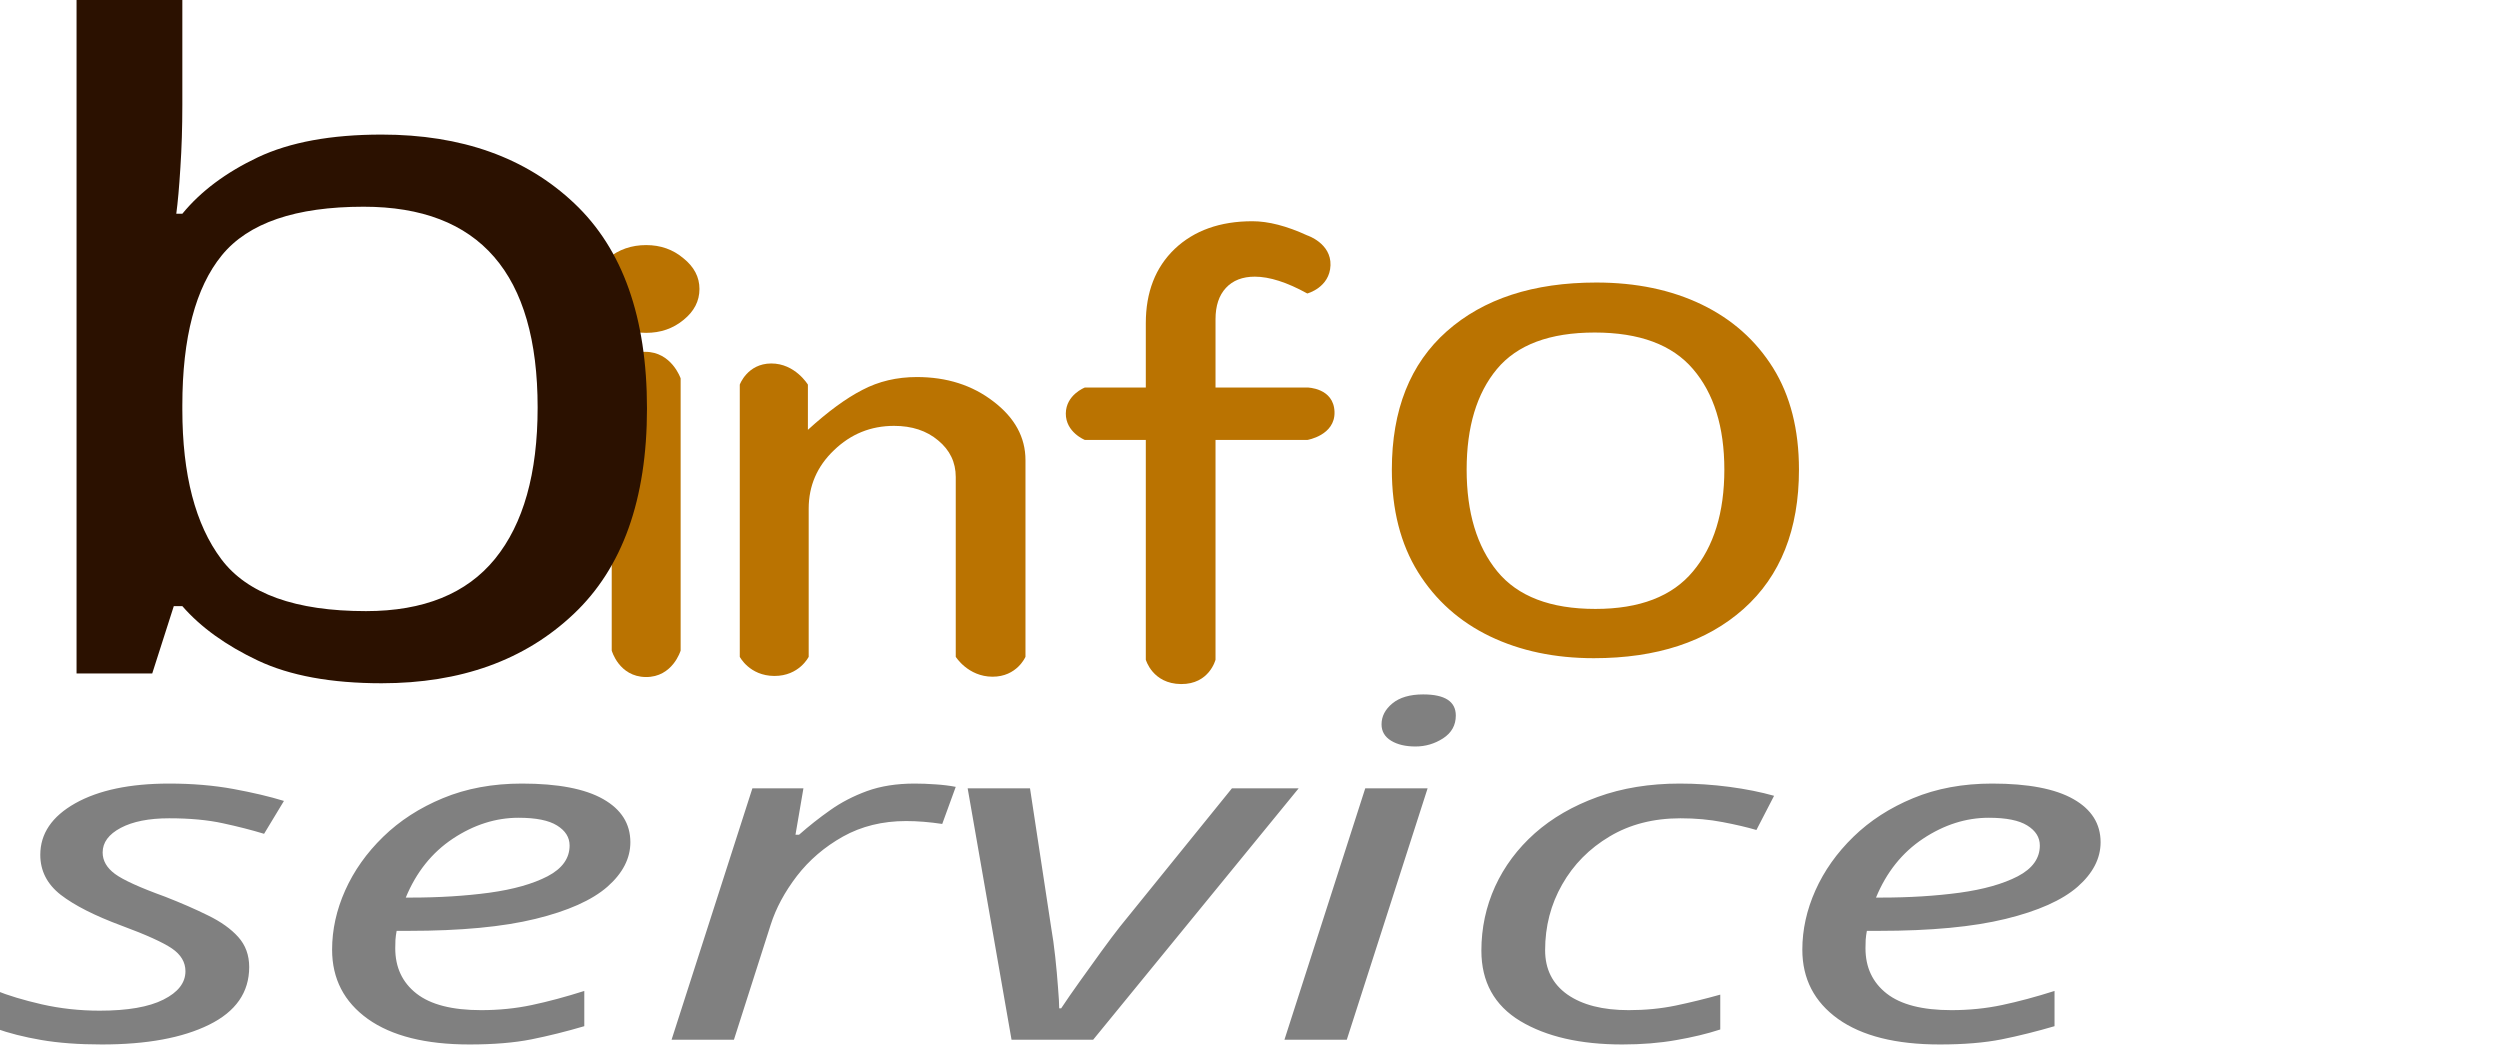
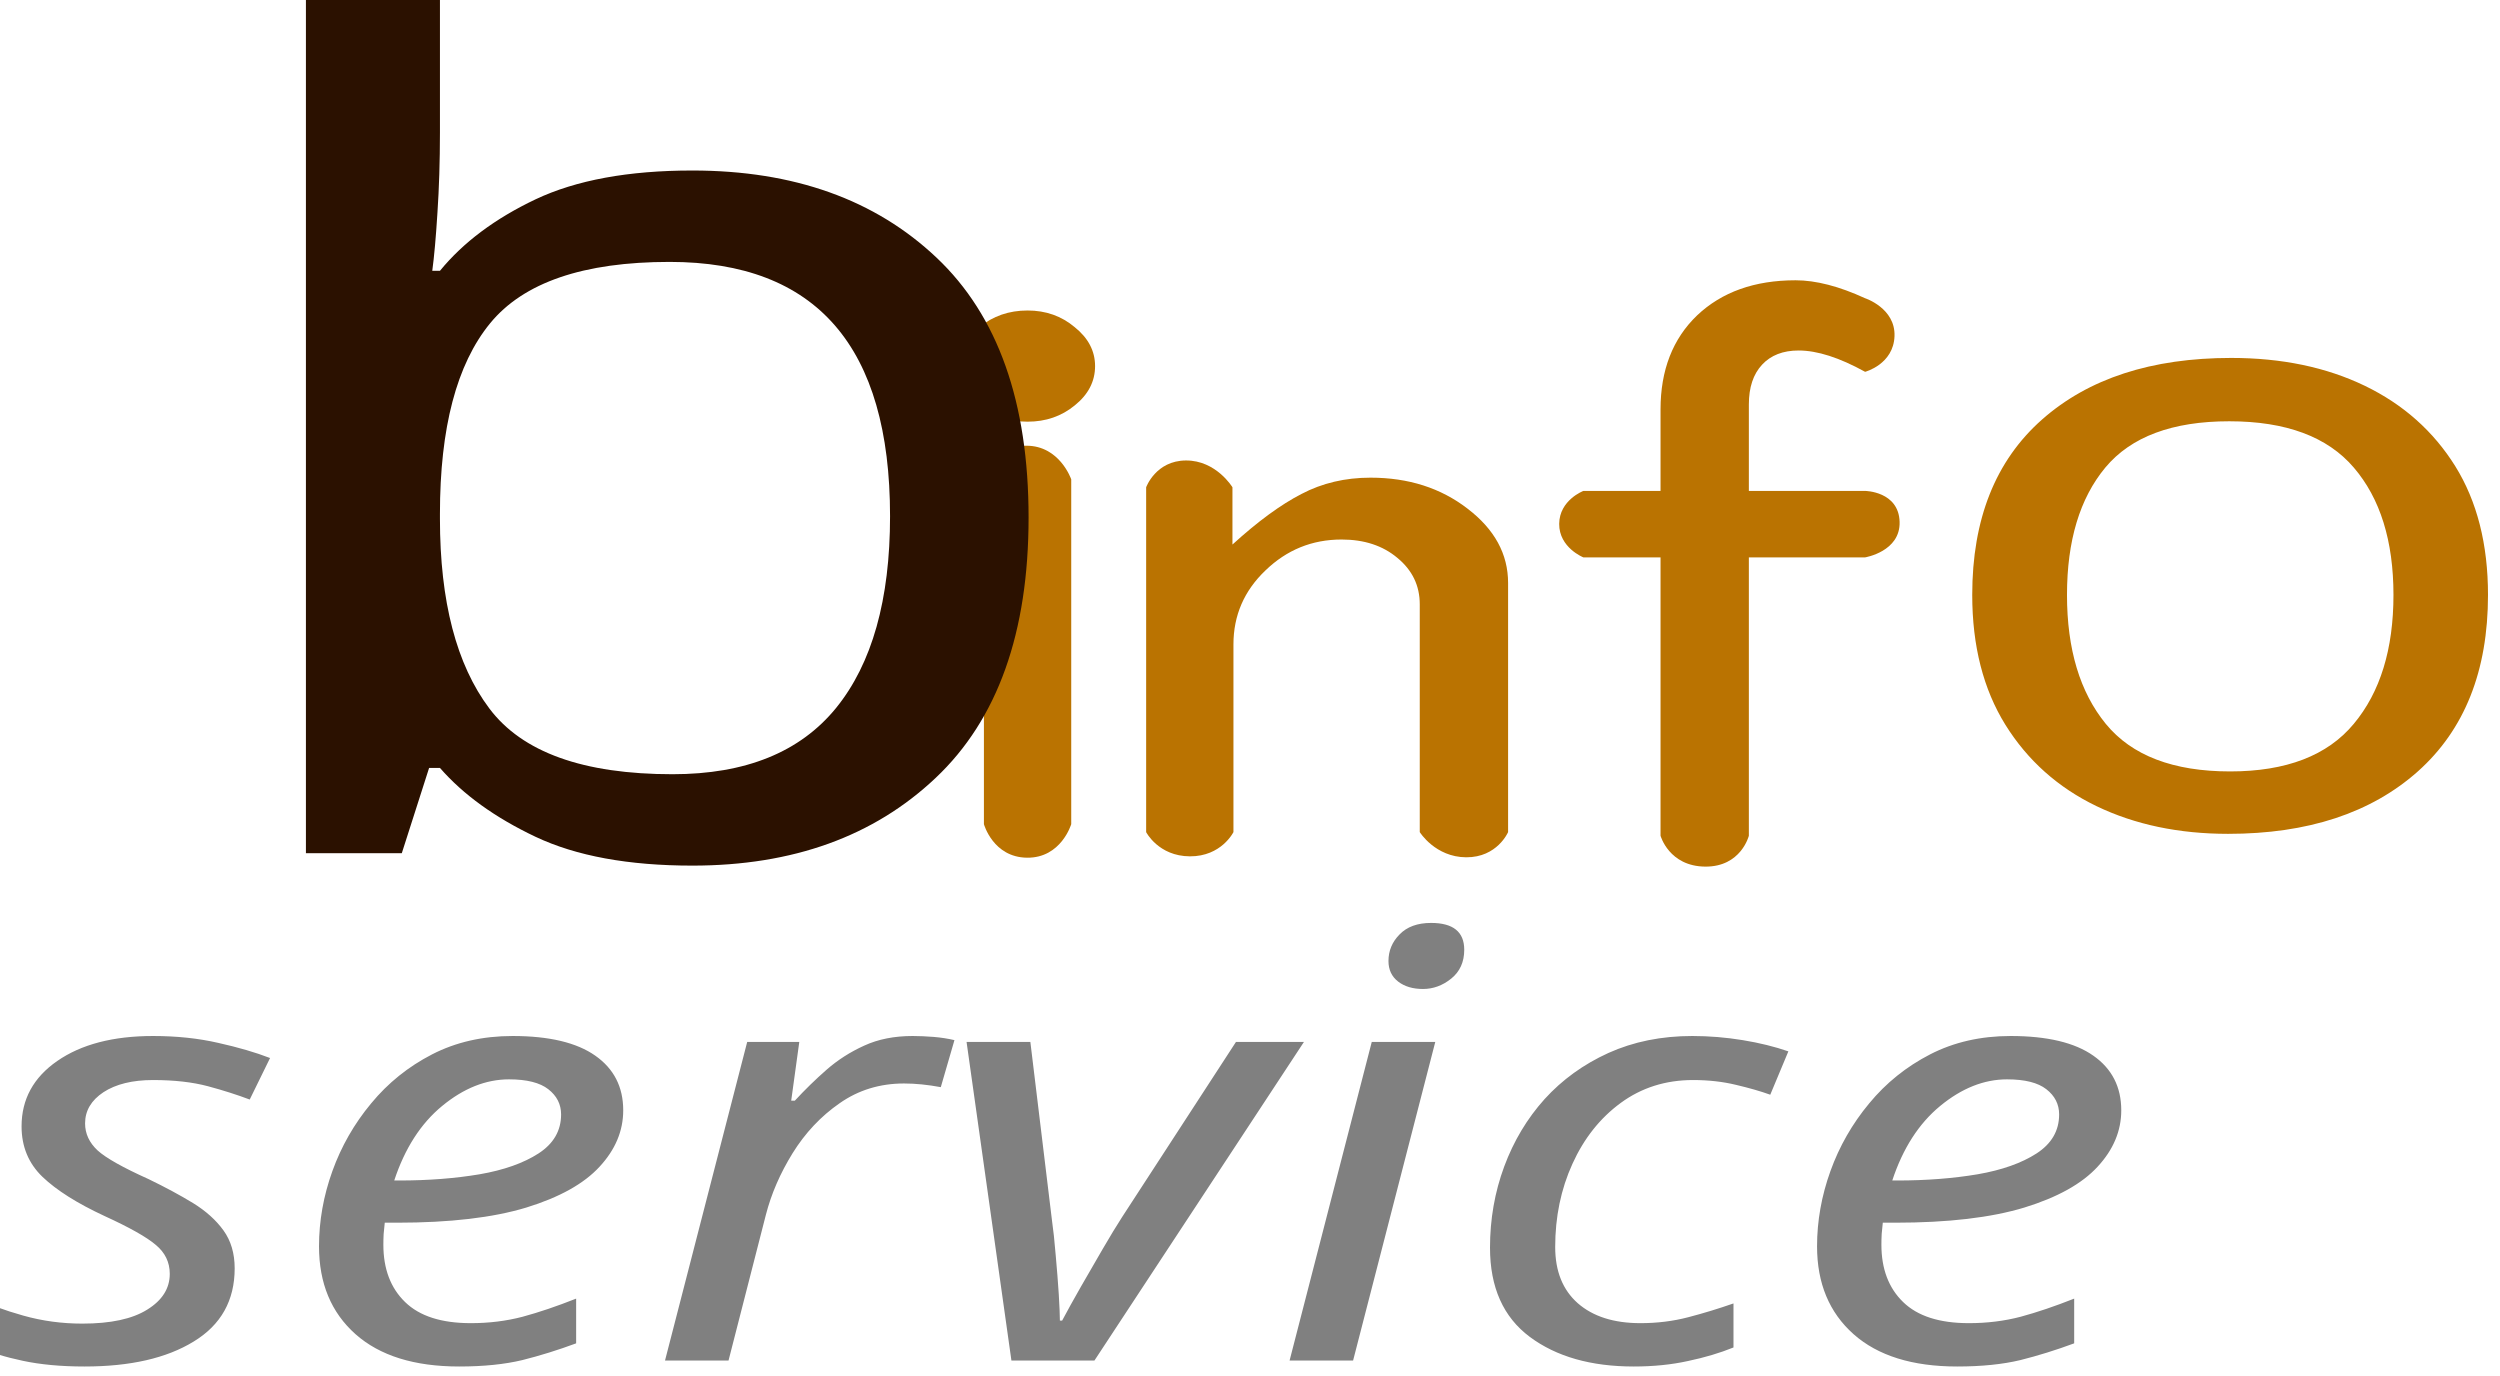
- <svg xmlns="http://www.w3.org/2000/svg" width="241.73" height="101.177" id="svg6180" version="1.0">
-   <defs id="defs6182">
+ <svg xmlns="http://www.w3.org/2000/svg" width="154.537" height="85.02" id="svg6256" version="1.0">
+   <defs id="defs6258">
    </defs>
-   <g id="layer1" transform="translate(-107.2431,-77.45129)">
-     <g id="g6144" transform="translate(75.18955,-165.0809)">
-       <g transform="translate(-325.921,62.58421)" id="g2649">
-         <path id="path2635" d="m 415.223,207.889 c 0,-1.148 0.517,-2.137 1.55,-2.967 1.033,-0.851 2.26,-1.276 3.681,-1.276 1.395,4e-5 2.596,0.425 3.603,1.276 1.033,0.829 1.55,1.818 1.55,2.967 -2e-5,1.17 -0.517,2.169 -1.55,2.999 -1.007,0.829 -2.208,1.244 -3.603,1.244 -1.421,3e-5 -2.648,-0.415 -3.681,-1.244 -1.033,-0.829 -1.55,-1.829 -1.55,-2.999 m 1.899,8.645 c 0,0 0.71,-2.568 3.243,-2.568 2.549,0 3.422,2.568 3.422,2.568 l 0,26.317 c 0,0 -0.764,2.59 -3.373,2.56 -2.591,-0.029 -3.291,-2.56 -3.291,-2.56 l 0,-26.317" style="font-style:normal;font-variant:normal;font-weight:normal;font-stretch:normal;font-size:72px;line-height:125%;font-family:'Tw Cen MT';-inkscape-font-specification:'Tw Cen MT';text-align:start;writing-mode:lr-tb;text-anchor:start;fill:#ba7301;fill-opacity:1;stroke:none;stroke-width:1px;stroke-linecap:butt;stroke-linejoin:miter;stroke-opacity:1" />
-         <path id="path2637" d="m 429.505,243.456 0,-26.317 c 0,0 0.731,-2.034 3.034,-2.046 2.315,-0.012 3.553,2.046 3.553,2.046 l 0,4.37 c 1.937,-1.765 3.694,-3.052 5.269,-3.86 1.576,-0.829 3.332,-1.244 5.269,-1.244 2.893,3e-5 5.36,0.787 7.4,2.361 2.066,1.574 3.1,3.466 3.1,5.678 l 0,19.012 c 0,0 -0.821,1.936 -3.196,1.924 -2.363,-0.012 -3.546,-1.924 -3.546,-1.924 l 0,-17.385 c -3e-5,-1.425 -0.568,-2.605 -1.705,-3.541 -1.111,-0.936 -2.531,-1.404 -4.262,-1.404 -2.247,2e-5 -4.184,0.787 -5.812,2.361 -1.627,1.552 -2.441,3.435 -2.441,5.646 l 0,14.323 c 0,0 -0.913,1.863 -3.325,1.851 -2.4,-0.012 -3.339,-1.851 -3.339,-1.851" style="font-style:normal;font-variant:normal;font-weight:normal;font-stretch:normal;font-size:72px;line-height:125%;font-family:'Tw Cen MT';-inkscape-font-specification:'Tw Cen MT';text-align:start;writing-mode:lr-tb;text-anchor:start;fill:#ba7301;fill-opacity:1;stroke:none;stroke-width:1px;stroke-linecap:butt;stroke-linejoin:miter;stroke-opacity:1" />
-         <path id="path2639" d="m 484.379,202.711 c 0,0 2.317,0.755 2.244,2.888 -0.074,2.157 -2.244,2.727 -2.244,2.727 -1.963,-1.085 -3.655,-1.627 -5.076,-1.627 -1.188,4e-5 -2.118,0.362 -2.79,1.085 -0.672,0.723 -1.007,1.733 -1.007,3.03 l 0,6.603 8.873,0 c 0,0 2.564,0.024 2.633,2.361 0.067,2.268 -2.633,2.711 -2.633,2.711 l -8.873,0 0,21.245 c 0,0 -0.593,2.381 -3.333,2.357 -2.765,-0.025 -3.408,-2.357 -3.408,-2.357 l 0,-21.245 -5.889,0 c 0,0 -1.861,-0.74 -1.846,-2.558 0.015,-1.818 1.846,-2.514 1.846,-2.514 l 5.889,0 0,-6.22 c -10e-6,-2.999 0.93,-5.391 2.79,-7.177 1.886,-1.786 4.391,-2.68 7.517,-2.68 1.55,4e-5 3.319,0.457 5.308,1.372" style="font-style:normal;font-variant:normal;font-weight:normal;font-stretch:normal;font-size:72px;line-height:125%;font-family:'Tw Cen MT';-inkscape-font-specification:'Tw Cen MT';text-align:start;writing-mode:lr-tb;text-anchor:start;fill:#ba7301;fill-opacity:1;stroke:none;stroke-width:1px;stroke-linecap:butt;stroke-linejoin:miter;stroke-opacity:1" />
-         <text xml:space="preserve" style="font-style:normal;font-variant:normal;font-weight:normal;font-stretch:normal;font-size:72px;line-height:125%;font-family:'Tw Cen MT';-inkscape-font-specification:'Tw Cen MT';text-align:start;writing-mode:lr-tb;text-anchor:start;fill:#ba7301;fill-opacity:1;stroke:none;stroke-width:1px;stroke-linecap:butt;stroke-linejoin:miter;stroke-opacity:1" x="442.977" y="267.736" id="text2641" transform="scale(1.102086,0.9073698)">
-           <tspan id="tspan2643" x="442.977" y="267.736" style="font-style:normal;font-variant:normal;font-weight:normal;font-stretch:normal;font-size:72px;line-height:125%;font-family:'Tw Cen MT';-inkscape-font-specification:'Tw Cen MT';text-align:start;writing-mode:lr-tb;text-anchor:start;fill:#ba7301;fill-opacity:1">o</tspan>
+   <g id="layer1" transform="translate(-56.32399,-36.6778)">
+     <g id="g4159">
+       <g id="g2672" transform="matrix(0.8099048,0,0,0.8099048,-253.3971,-117.2982)">
+         <g transform="translate(40.38966,10.16818)" id="g2674">
+           <path id="path2676" d="m 415.223,207.889 c 0,-1.148 0.517,-2.137 1.55,-2.967 1.033,-0.851 2.26,-1.276 3.681,-1.276 1.395,4e-5 2.596,0.425 3.603,1.276 1.033,0.829 1.55,1.818 1.55,2.967 -2e-5,1.17 -0.517,2.169 -1.55,2.999 -1.007,0.829 -2.208,1.244 -3.603,1.244 -1.421,3e-5 -2.648,-0.415 -3.681,-1.244 -1.033,-0.829 -1.55,-1.829 -1.55,-2.999 m 1.899,8.645 c 0,0 0.71,-2.568 3.243,-2.568 2.549,0 3.422,2.568 3.422,2.568 l 0,26.317 c 0,0 -0.764,2.59 -3.373,2.56 -2.591,-0.029 -3.291,-2.56 -3.291,-2.56 l 0,-26.317" style="font-style:normal;font-variant:normal;font-weight:normal;font-stretch:normal;font-size:72px;line-height:125%;font-family:'Tw Cen MT';-inkscape-font-specification:'Tw Cen MT';text-align:start;writing-mode:lr-tb;text-anchor:start;fill:#ba7301;fill-opacity:1;stroke:none;stroke-width:1px;stroke-linecap:butt;stroke-linejoin:miter;stroke-opacity:1" />
+           <path id="path2678" d="m 429.505,243.456 0,-26.317 c 0,0 0.731,-2.034 3.034,-2.046 2.315,-0.012 3.553,2.046 3.553,2.046 l 0,4.37 c 1.937,-1.765 3.694,-3.052 5.269,-3.86 1.576,-0.829 3.332,-1.244 5.269,-1.244 2.893,3e-5 5.36,0.787 7.4,2.361 2.066,1.574 3.1,3.466 3.1,5.678 l 0,19.012 c 0,0 -0.821,1.936 -3.196,1.924 -2.363,-0.012 -3.546,-1.924 -3.546,-1.924 l 0,-17.385 c -3e-5,-1.425 -0.568,-2.605 -1.705,-3.541 -1.111,-0.936 -2.531,-1.404 -4.262,-1.404 -2.247,2e-5 -4.184,0.787 -5.812,2.361 -1.627,1.552 -2.441,3.435 -2.441,5.646 l 0,14.323 c 0,0 -0.913,1.863 -3.325,1.851 -2.4,-0.012 -3.339,-1.851 -3.339,-1.851" style="font-style:normal;font-variant:normal;font-weight:normal;font-stretch:normal;font-size:72px;line-height:125%;font-family:'Tw Cen MT';-inkscape-font-specification:'Tw Cen MT';text-align:start;writing-mode:lr-tb;text-anchor:start;fill:#ba7301;fill-opacity:1;stroke:none;stroke-width:1px;stroke-linecap:butt;stroke-linejoin:miter;stroke-opacity:1" />
+           <path id="path2680" d="m 484.379,202.711 c 0,0 2.317,0.755 2.244,2.888 -0.074,2.157 -2.244,2.727 -2.244,2.727 -1.963,-1.085 -3.655,-1.627 -5.076,-1.627 -1.188,4e-5 -2.118,0.362 -2.79,1.085 -0.672,0.723 -1.007,1.733 -1.007,3.03 l 0,6.603 8.873,0 c 0,0 2.564,0.024 2.633,2.361 0.067,2.268 -2.633,2.711 -2.633,2.711 l -8.873,0 0,21.245 c 0,0 -0.593,2.381 -3.333,2.357 -2.765,-0.025 -3.408,-2.357 -3.408,-2.357 l 0,-21.245 -5.889,0 c 0,0 -1.861,-0.74 -1.846,-2.558 0.015,-1.818 1.846,-2.514 1.846,-2.514 l 5.889,0 0,-6.22 c -10e-6,-2.999 0.93,-5.391 2.79,-7.177 1.886,-1.786 4.391,-2.68 7.517,-2.68 1.55,4e-5 3.319,0.457 5.308,1.372" style="font-style:normal;font-variant:normal;font-weight:normal;font-stretch:normal;font-size:72px;line-height:125%;font-family:'Tw Cen MT';-inkscape-font-specification:'Tw Cen MT';text-align:start;writing-mode:lr-tb;text-anchor:start;fill:#ba7301;fill-opacity:1;stroke:none;stroke-width:1px;stroke-linecap:butt;stroke-linejoin:miter;stroke-opacity:1" />
+           <text xml:space="preserve" style="font-style:normal;font-variant:normal;font-weight:normal;font-stretch:normal;font-size:72px;line-height:125%;font-family:'Tw Cen MT';-inkscape-font-specification:'Tw Cen MT';text-align:start;writing-mode:lr-tb;text-anchor:start;fill:#ba7301;fill-opacity:1;stroke:none;stroke-width:1px;stroke-linecap:butt;stroke-linejoin:miter;stroke-opacity:1" x="442.977" y="267.736" id="text2682" transform="scale(1.102086,0.9073698)">
+             <tspan id="tspan2684" x="442.977" y="267.736" style="font-style:normal;font-variant:normal;font-weight:normal;font-stretch:normal;font-size:72px;line-height:125%;font-family:'Tw Cen MT';-inkscape-font-specification:'Tw Cen MT';text-align:start;writing-mode:lr-tb;text-anchor:start;fill:#ba7301;fill-opacity:1">o</tspan>
+           </text>
+         </g>
+         <text xml:space="preserve" style="font-style:normal;font-variant:normal;font-weight:bold;font-stretch:normal;font-size:21.469px;line-height:100%;font-family:'Trebuchet MS';-inkscape-font-specification:'Trebuchet MS';text-align:start;writing-mode:lr-tb;text-anchor:start;fill:#2b1100;fill-opacity:1;stroke:none;stroke-width:1px;stroke-linecap:butt;stroke-linejoin:miter;stroke-opacity:1" x="359.226" y="281.289" id="text2686" transform="scale(1.102086,0.9073698)">
+           <tspan id="tspan2688" x="359.226" y="281.289" style="font-style:normal;font-variant:normal;font-weight:normal;font-stretch:condensed;font-size:105.357px;line-height:100%;font-family:'Abadi MT Condensed Extra Bold';-inkscape-font-specification:'Abadi MT Condensed Extra Bold, Condensed';text-align:start;writing-mode:lr-tb;text-anchor:start;fill:#2b1100;fill-opacity:1">b</tspan>
        </text>
      </g>
-       <text xml:space="preserve" style="font-style:normal;font-variant:normal;font-weight:bold;font-stretch:normal;font-size:21.469px;line-height:100%;font-family:'Trebuchet MS';-inkscape-font-specification:'Trebuchet MS';text-align:start;writing-mode:lr-tb;text-anchor:start;fill:#2b1100;fill-opacity:1;stroke:none;stroke-width:1px;stroke-linecap:butt;stroke-linejoin:miter;stroke-opacity:1" x="26.847" y="339.056" id="text2645" transform="scale(1.102086,0.9073698)">
-         <tspan id="tspan2647" x="26.847" y="339.056" style="font-style:normal;font-variant:normal;font-weight:normal;font-stretch:condensed;font-size:105.357px;line-height:100%;font-family:'Abadi MT Condensed Extra Bold';-inkscape-font-specification:'Abadi MT Condensed Extra Bold, Condensed';text-align:start;writing-mode:lr-tb;text-anchor:start;fill:#2b1100;fill-opacity:1">b</tspan>
-       </text>
-       <text xml:space="preserve" style="font-style:italic;font-variant:normal;font-weight:normal;font-stretch:normal;font-size:55.752px;line-height:125%;font-family:'Apple LiGothic';-inkscape-font-specification:'Apple LiGothic Italic';text-align:start;writing-mode:lr-tb;text-anchor:start;fill:#808080;fill-opacity:1;stroke:none;stroke-width:1px;stroke-linecap:butt;stroke-linejoin:miter;stroke-opacity:1" x="25.458" y="421.583" id="text2656" transform="scale(1.228865,0.8137589)">
-         <tspan y="421.583" x="25.458" id="tspan2730">service</tspan>
+       <text transform="scale(1.102086,0.9073699)" id="text2690" y="133.109" x="49.568" style="font-style:italic;font-variant:normal;font-weight:normal;font-stretch:normal;font-size:40.495px;line-height:125%;font-family:'American Typewriter';-inkscape-font-specification:'American Typewriter Italic';text-align:start;writing-mode:lr-tb;text-anchor:start;fill:#808080;fill-opacity:1;stroke:none;stroke-width:1px;stroke-linecap:butt;stroke-linejoin:miter;stroke-opacity:1" xml:space="preserve">
+         <tspan y="133.109" x="49.568" id="tspan2743">service </tspan>
      </text>
    </g>
  </g>
</svg>
